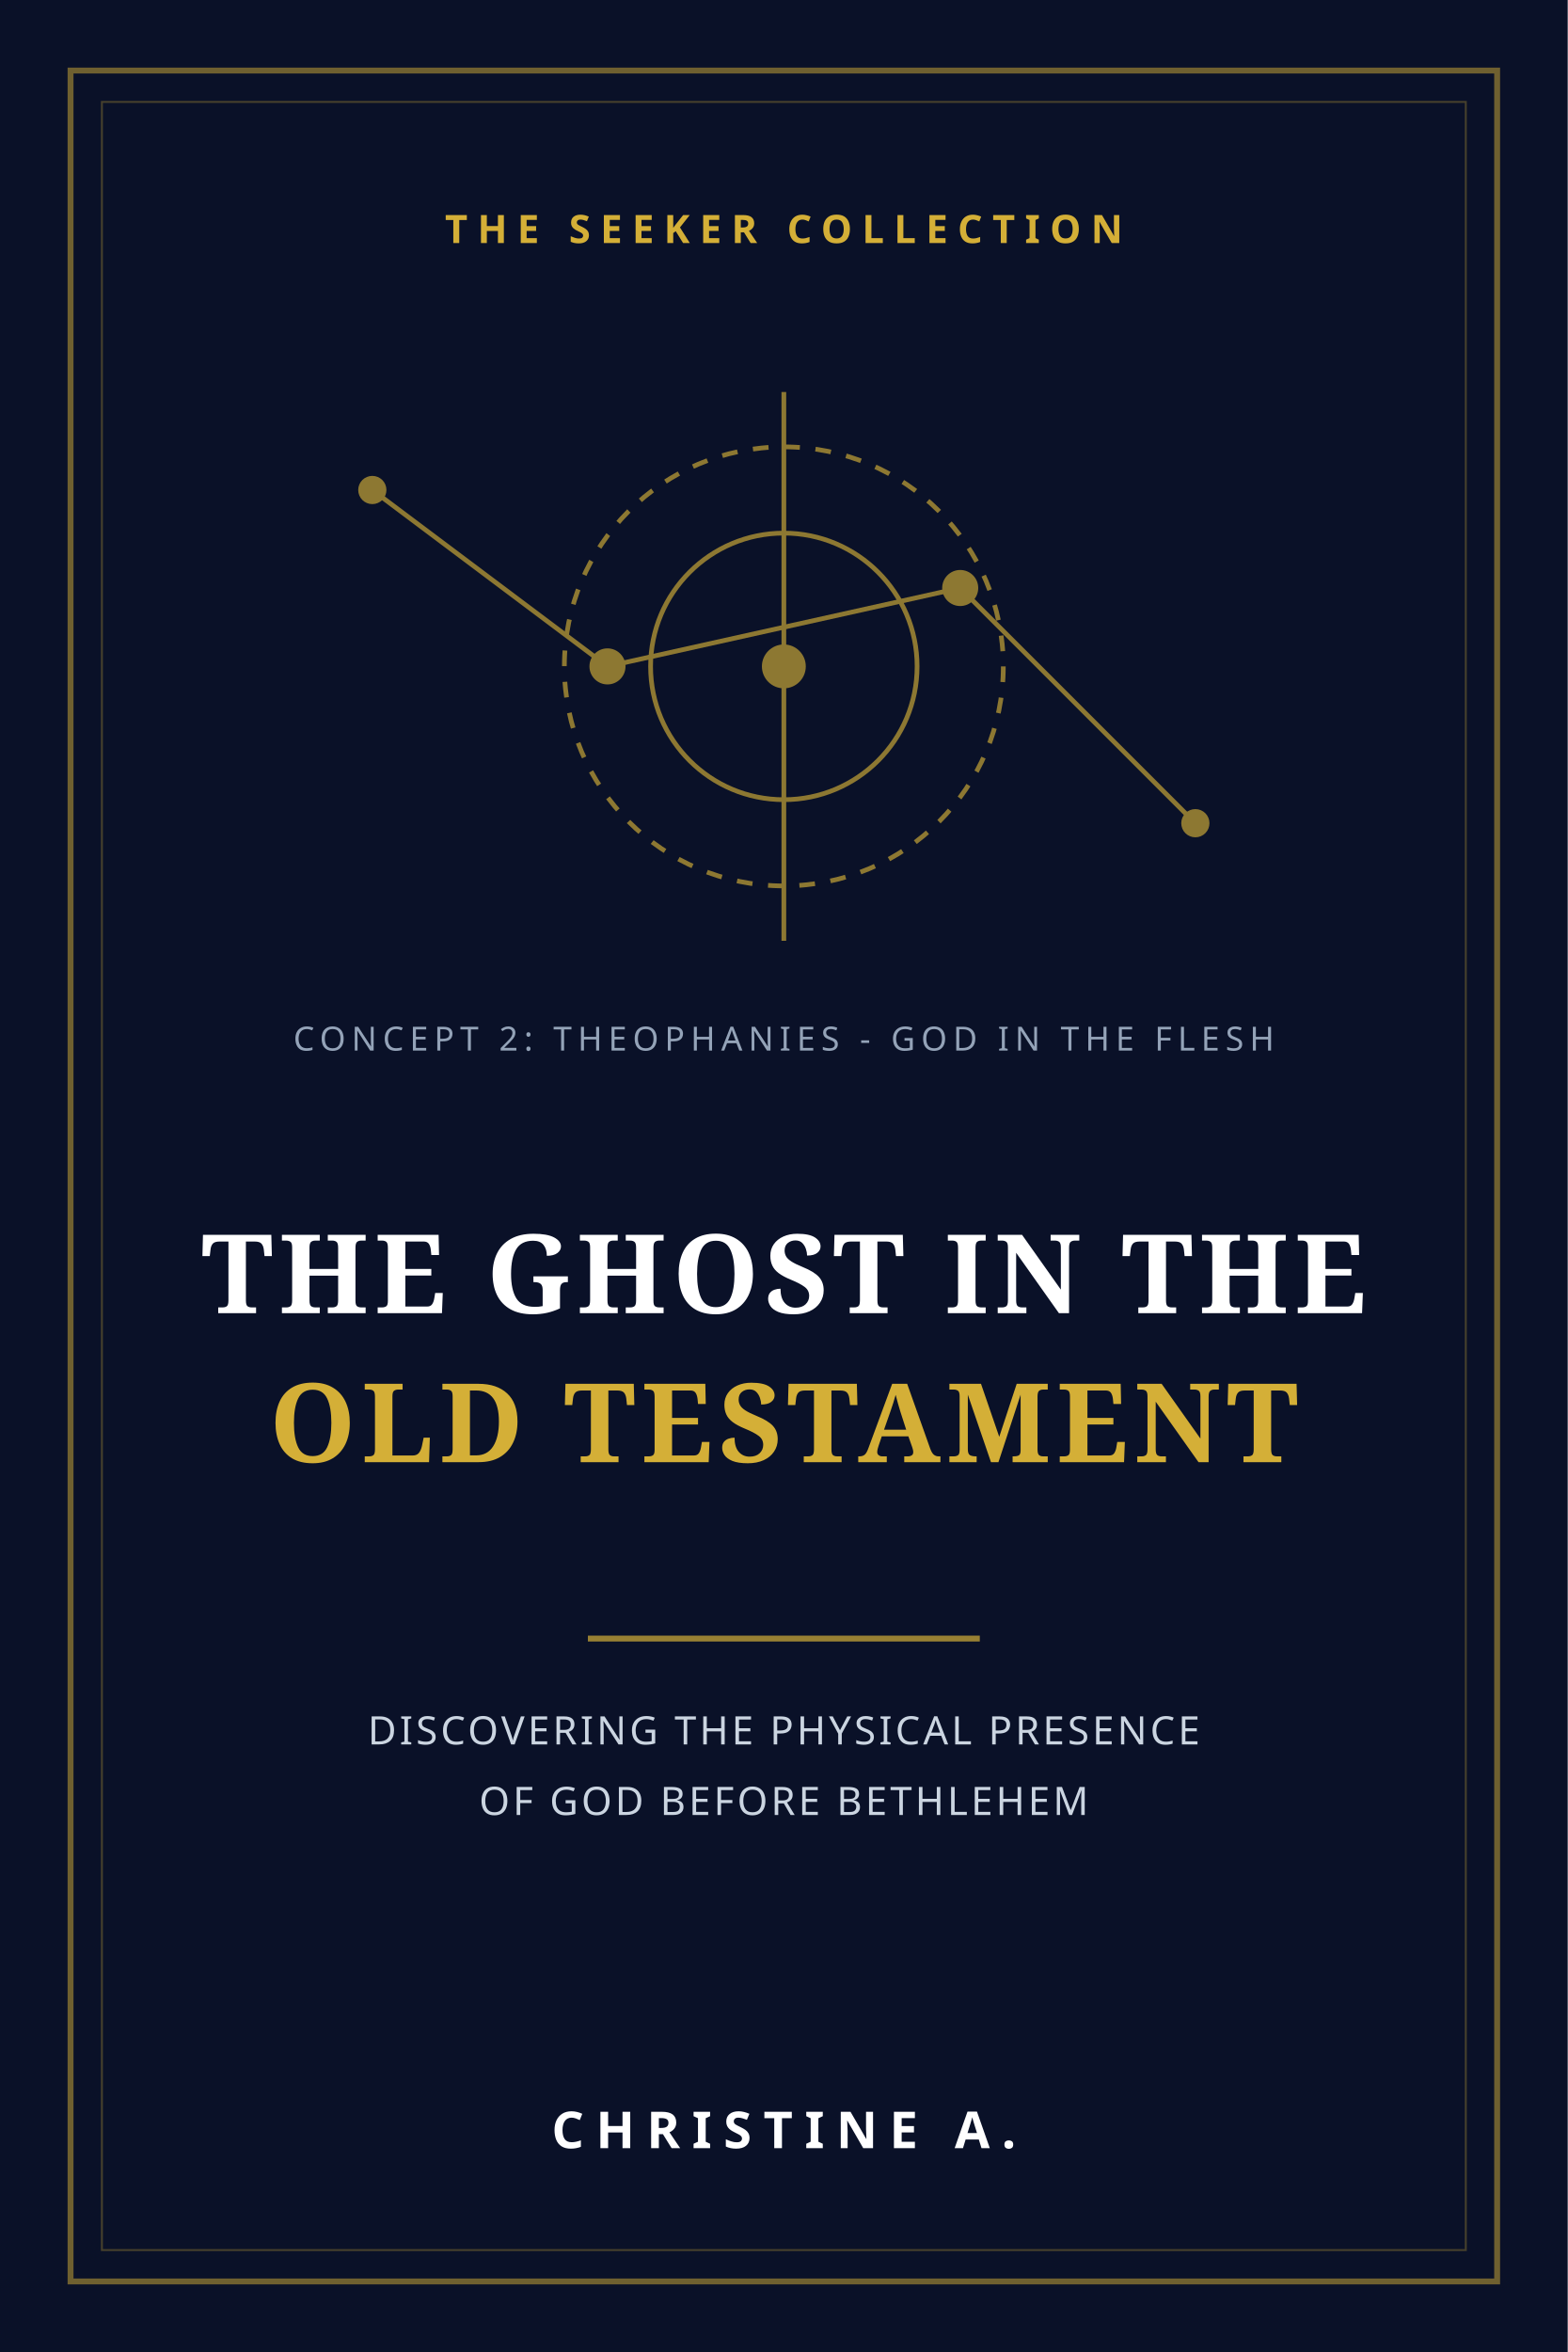
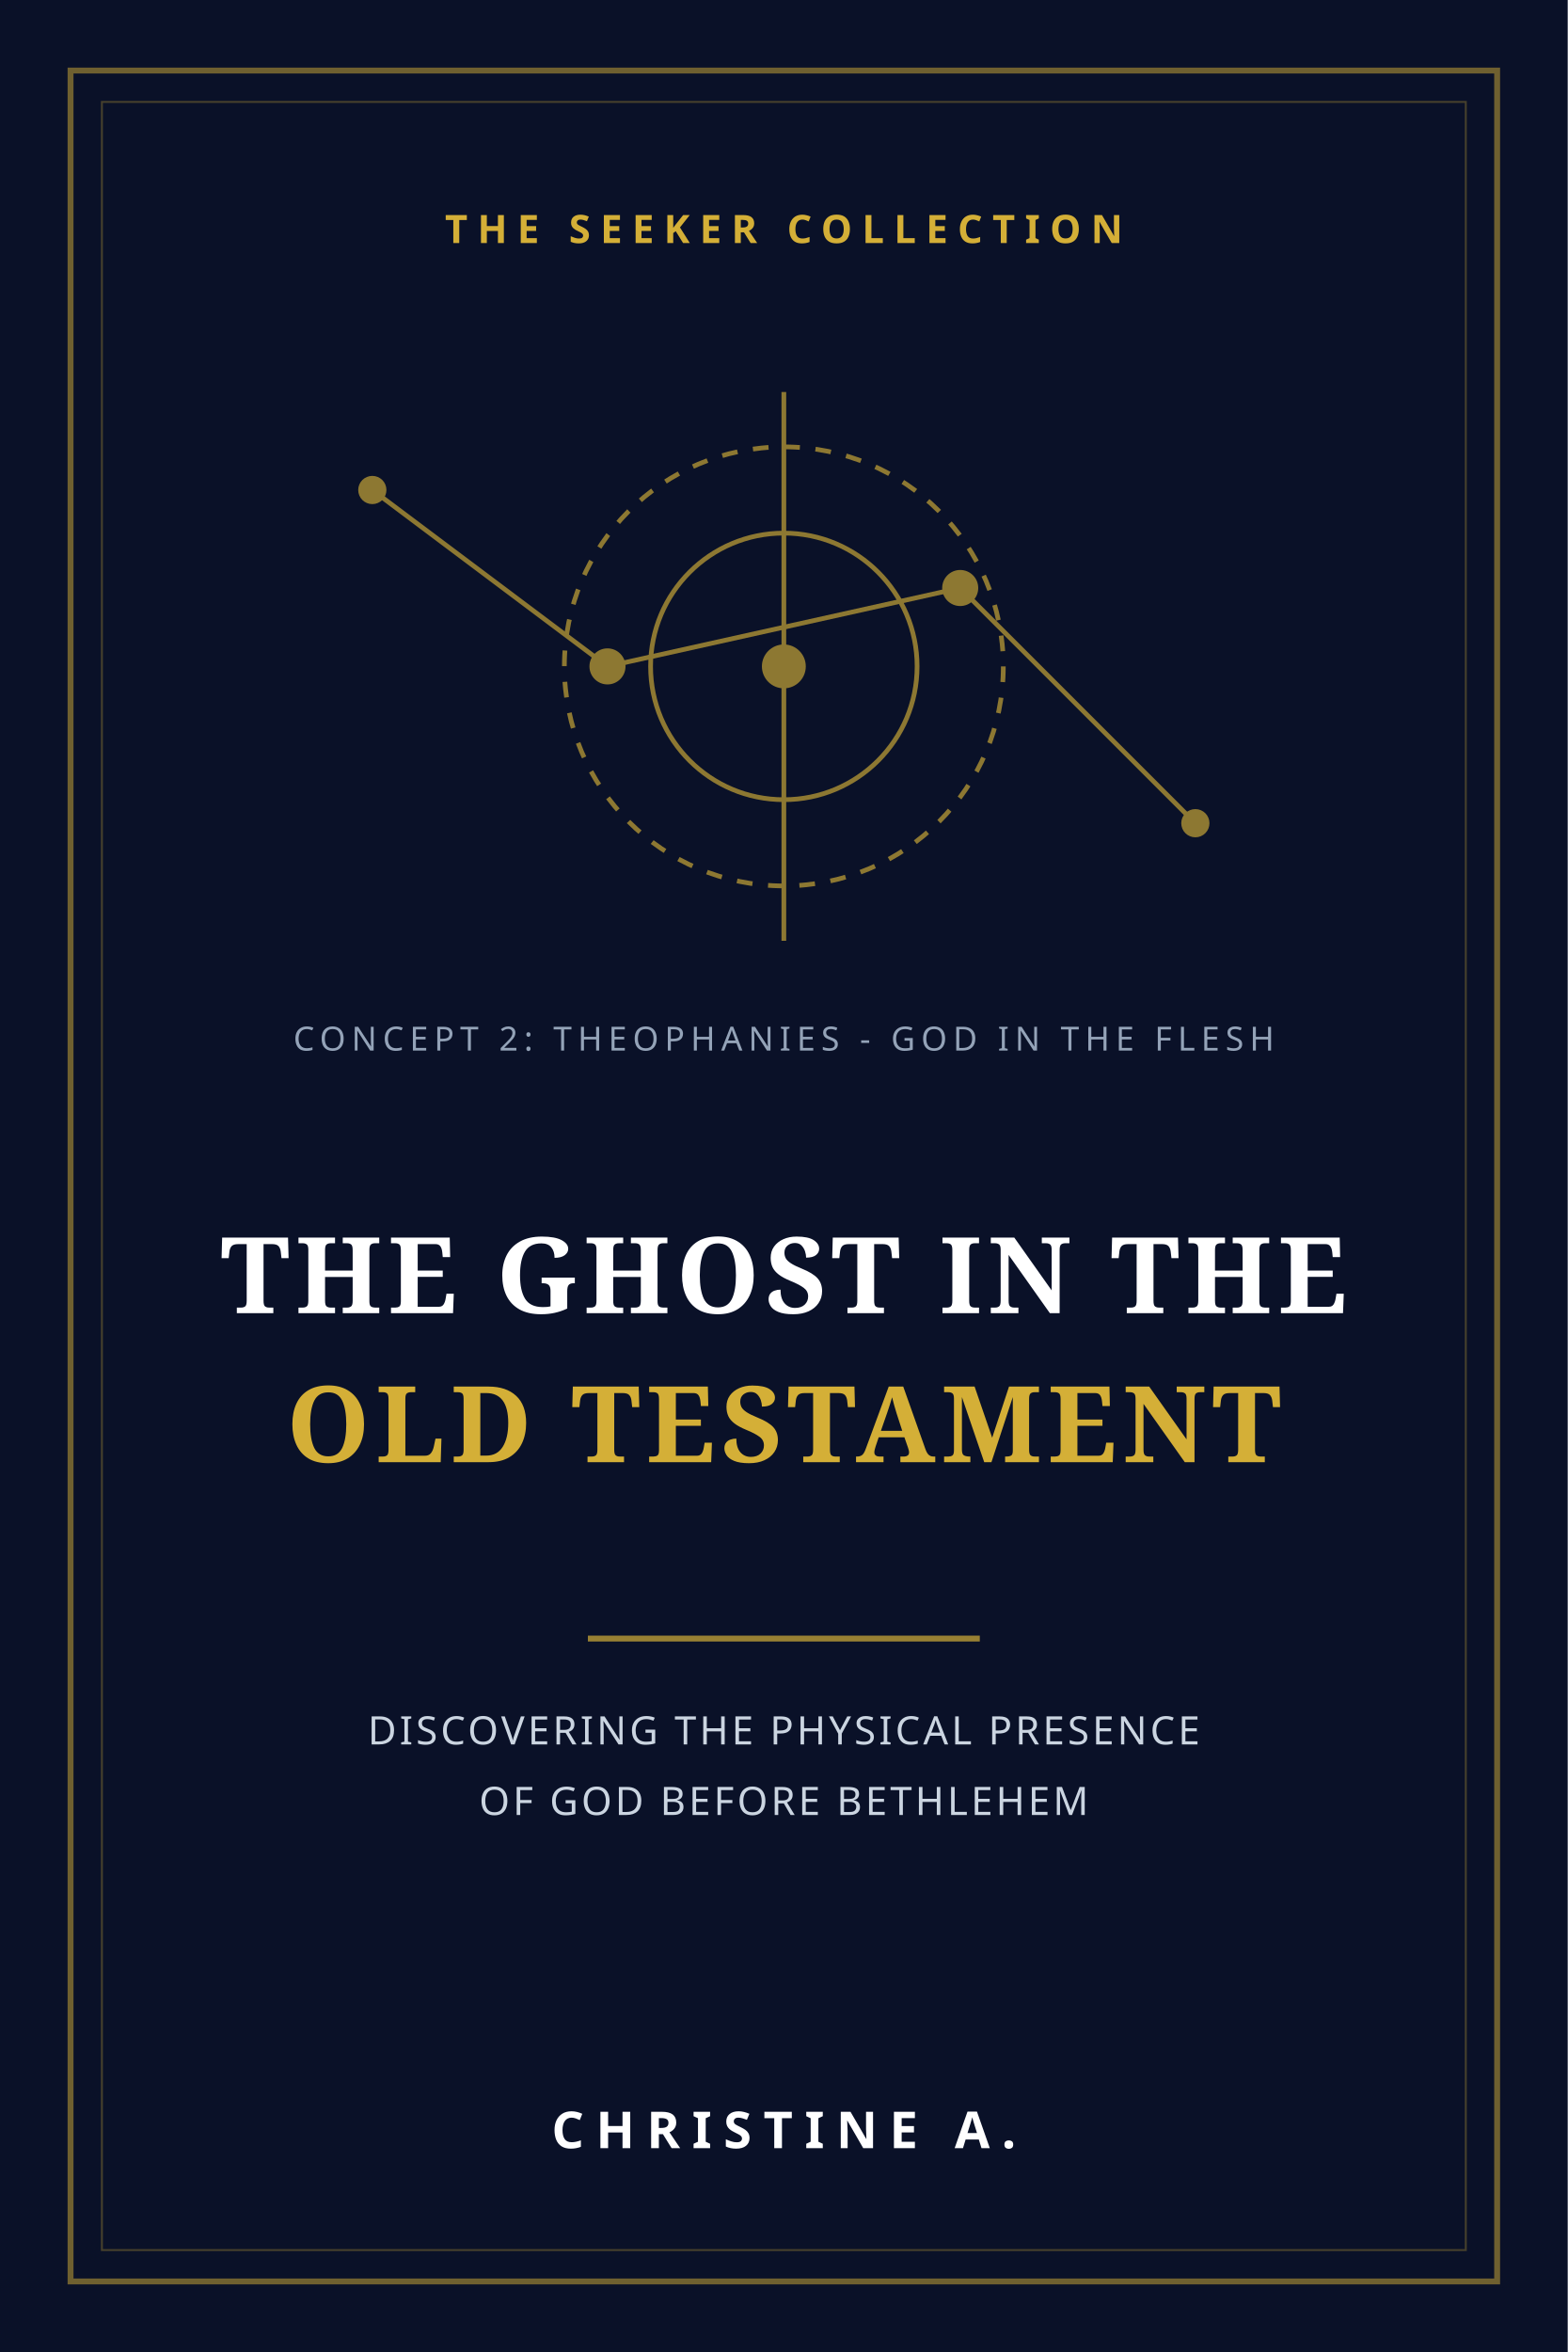
<svg xmlns="http://www.w3.org/2000/svg" viewBox="0 0 400 600" width="100%" height="100%">
  <rect width="100%" height="100%" fill="#0A1128" />
  <rect x="18" y="18" width="364" height="564" fill="none" stroke="#D4AF37" stroke-width="1.5" opacity="0.5" />
  <rect x="26" y="26" width="348" height="548" fill="none" stroke="#D4AF37" stroke-width="0.5" opacity="0.3" />
  <g stroke="#D4AF37" stroke-width="1.2" opacity="0.65">
    <circle cx="200" cy="170" r="56" fill="none" stroke-dasharray="4 4" />
    <circle cx="200" cy="170" r="34" fill="none" />
    <line x1="95" y1="125" x2="155" y2="170" />
    <line x1="155" y1="170" x2="245" y2="150" />
    <line x1="245" y1="150" x2="305" y2="210" />
    <line x1="200" y1="100" x2="200" y2="240" />
    <circle cx="95" cy="125" r="3" fill="#D4AF37" />
    <circle cx="155" cy="170" r="4" fill="#D4AF37" />
    <circle cx="245" cy="150" r="4" fill="#D4AF37" />
    <circle cx="305" cy="210" r="3" fill="#D4AF37" />
    <circle cx="200" cy="170" r="5" fill="#D4AF37" />
  </g>
  <text x="200" y="62" font-family="'Montserrat', sans-serif" font-size="10" font-weight="bold" fill="#D4AF37" text-anchor="middle" letter-spacing="2.5">THE SEEKER COLLECTION</text>
  <text x="200" y="268" font-family="'Montserrat', sans-serif" font-size="8.5" fill="#94A3B8" text-anchor="middle" letter-spacing="1.5">CONCEPT 2: THEOPHANIES - GOD IN THE FLESH</text>
-   <text x="200" y="335" font-family="'Playfair Display', Georgia, serif" font-size="28" font-weight="bold" fill="#FFFFFF" text-anchor="middle" letter-spacing="1.5">THE GHOST IN THE</text>
-   <text x="200" y="373" font-family="'Playfair Display', Georgia, serif" font-size="28" font-weight="bold" fill="#D4AF37" text-anchor="middle" letter-spacing="1.5">OLD TESTAMENT</text>
+   <text x="200" y="335" font-family="'Playfair Display', Georgia, serif" font-size="27" font-weight="bold" fill="#FFFFFF" text-anchor="middle" letter-spacing="1.5">THE GHOST IN THE</text>
+   <text x="200" y="373" font-family="'Playfair Display', Georgia, serif" font-size="27" font-weight="bold" fill="#D4AF37" text-anchor="middle" letter-spacing="1.5">OLD TESTAMENT</text>
  <line x1="150" y1="418" x2="250" y2="418" stroke="#D4AF37" stroke-width="1.5" opacity="0.7" />
  <text x="200" y="445" font-family="'Montserrat', sans-serif" font-size="10" fill="#CBD5E1" text-anchor="middle" letter-spacing="0.8">DISCOVERING THE PHYSICAL PRESENCE</text>
  <text x="200" y="463" font-family="'Montserrat', sans-serif" font-size="10" fill="#CBD5E1" text-anchor="middle" letter-spacing="0.8">OF GOD BEFORE BETHLEHEM</text>
  <text x="200" y="548" font-family="'Montserrat', sans-serif" font-size="13" font-weight="bold" fill="#FFFFFF" text-anchor="middle" letter-spacing="3">CHRISTINE A.</text>
</svg>
